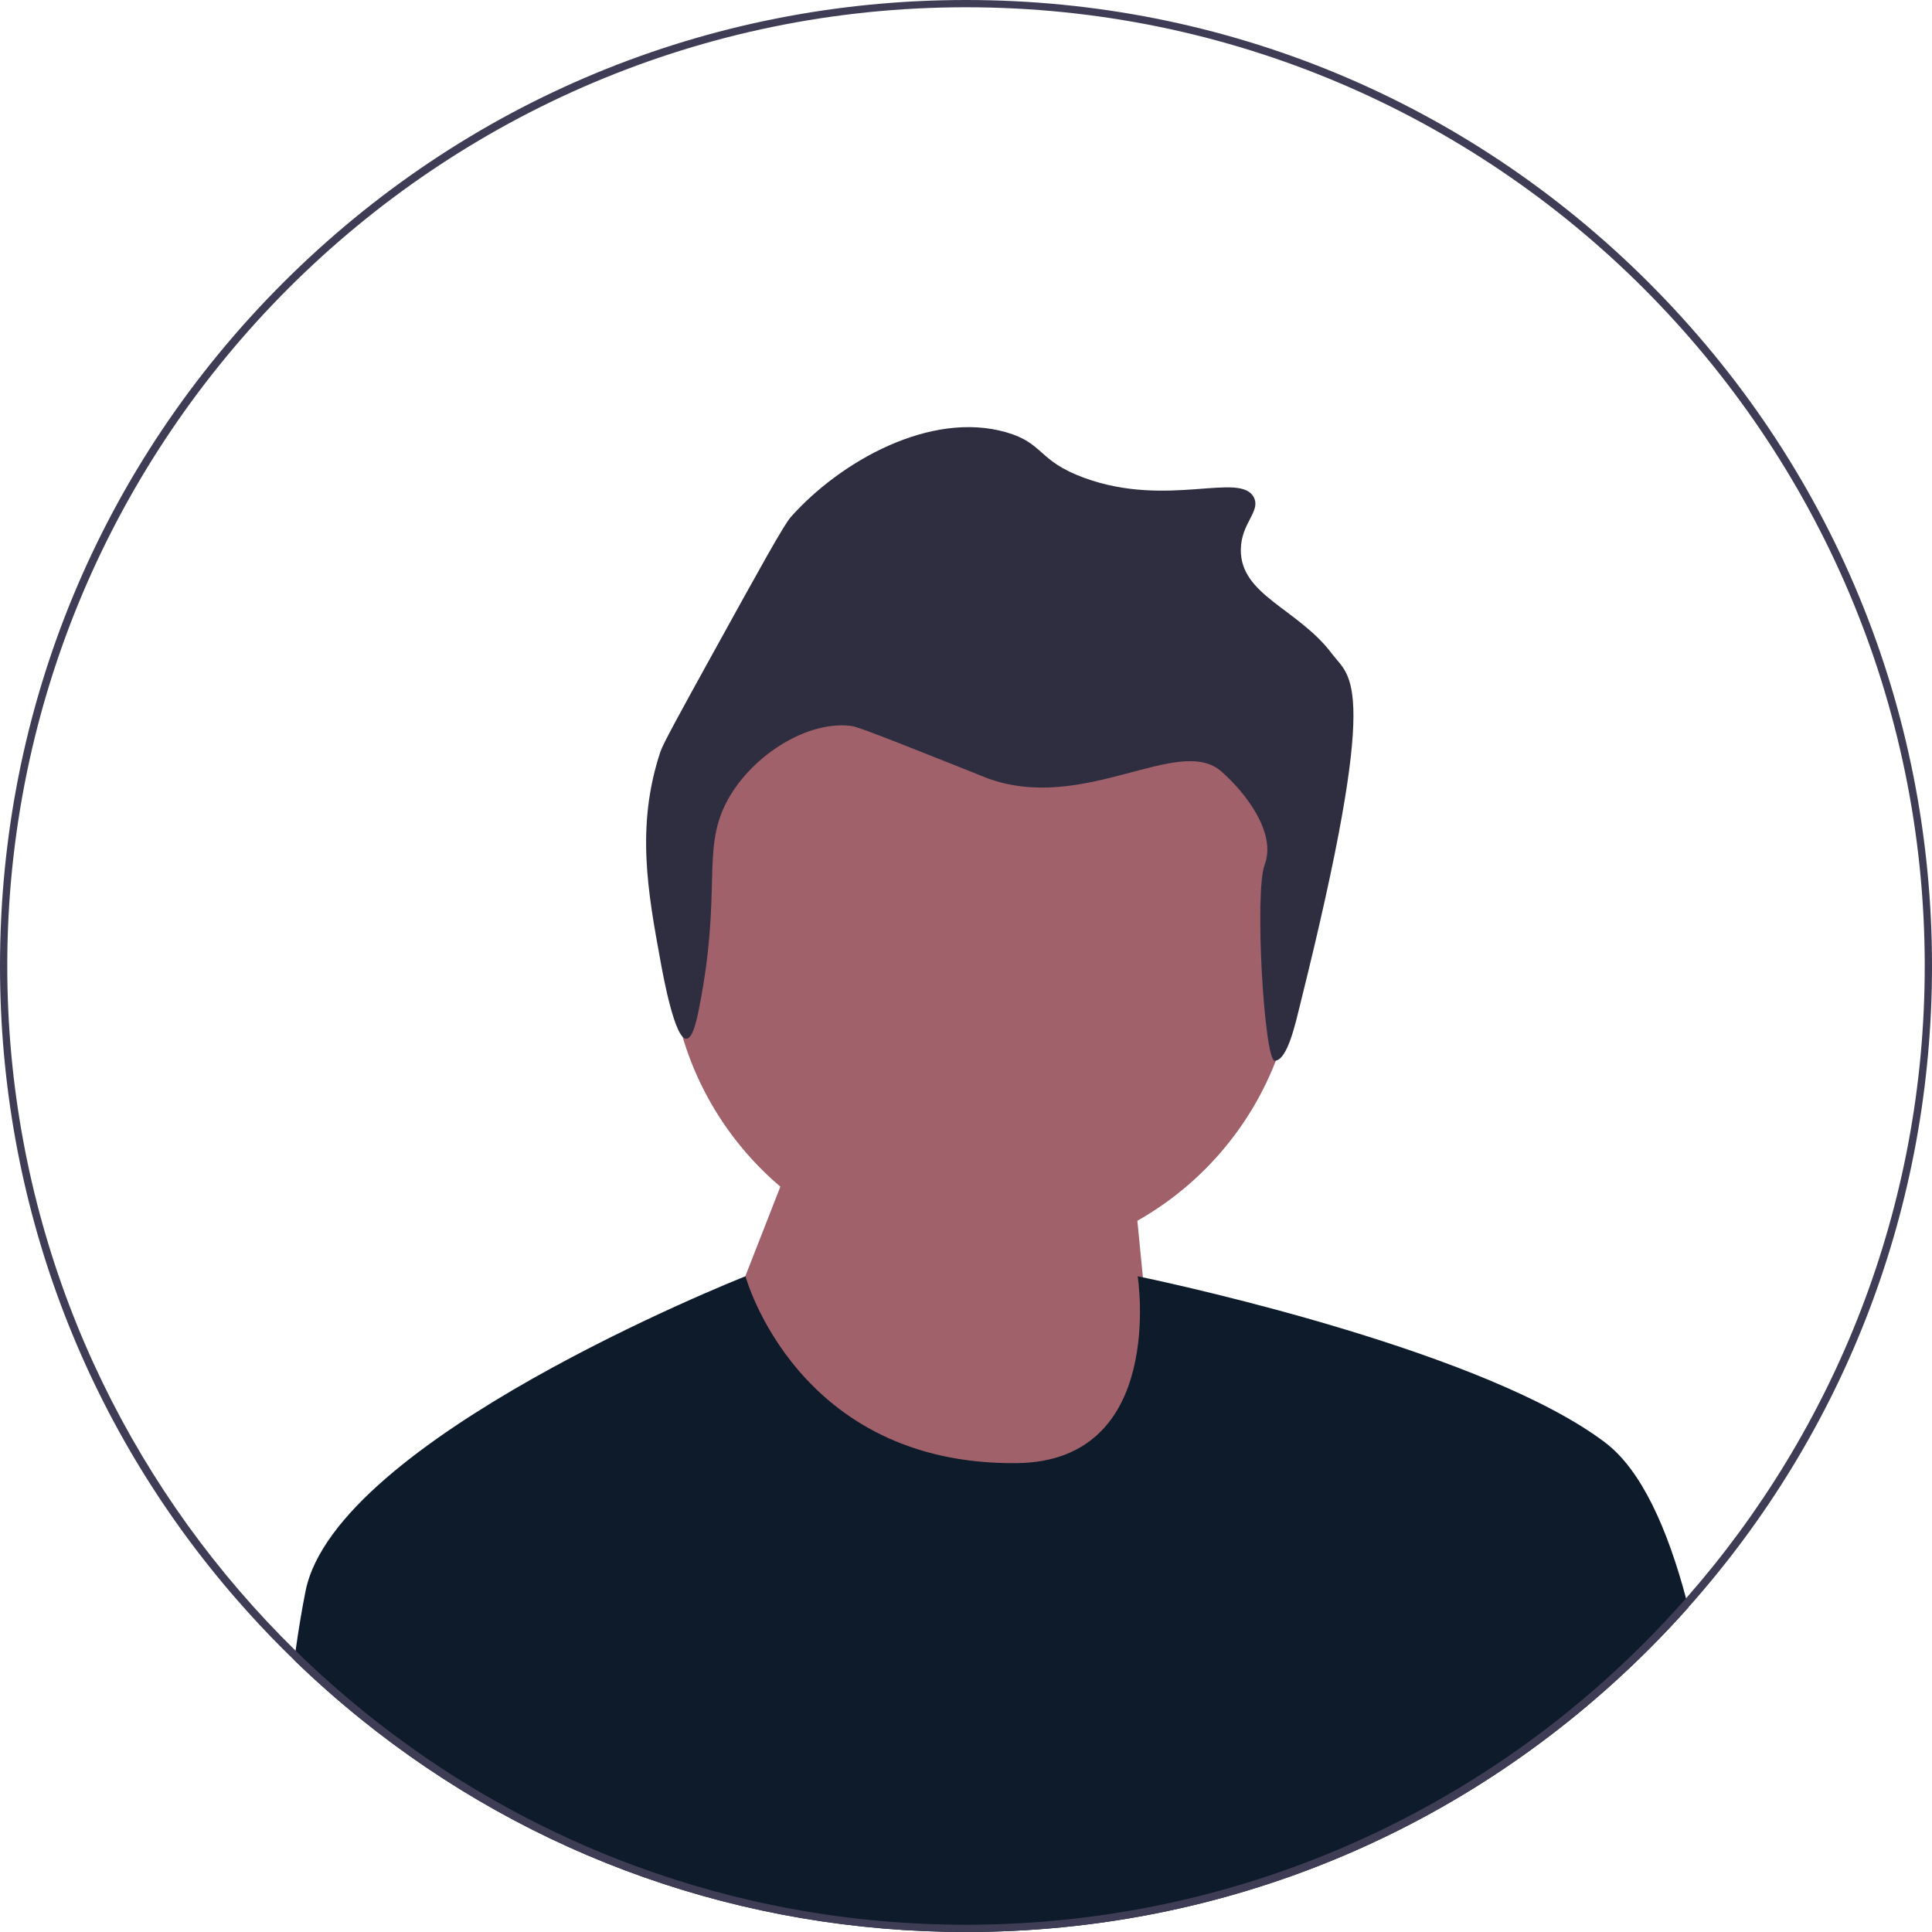
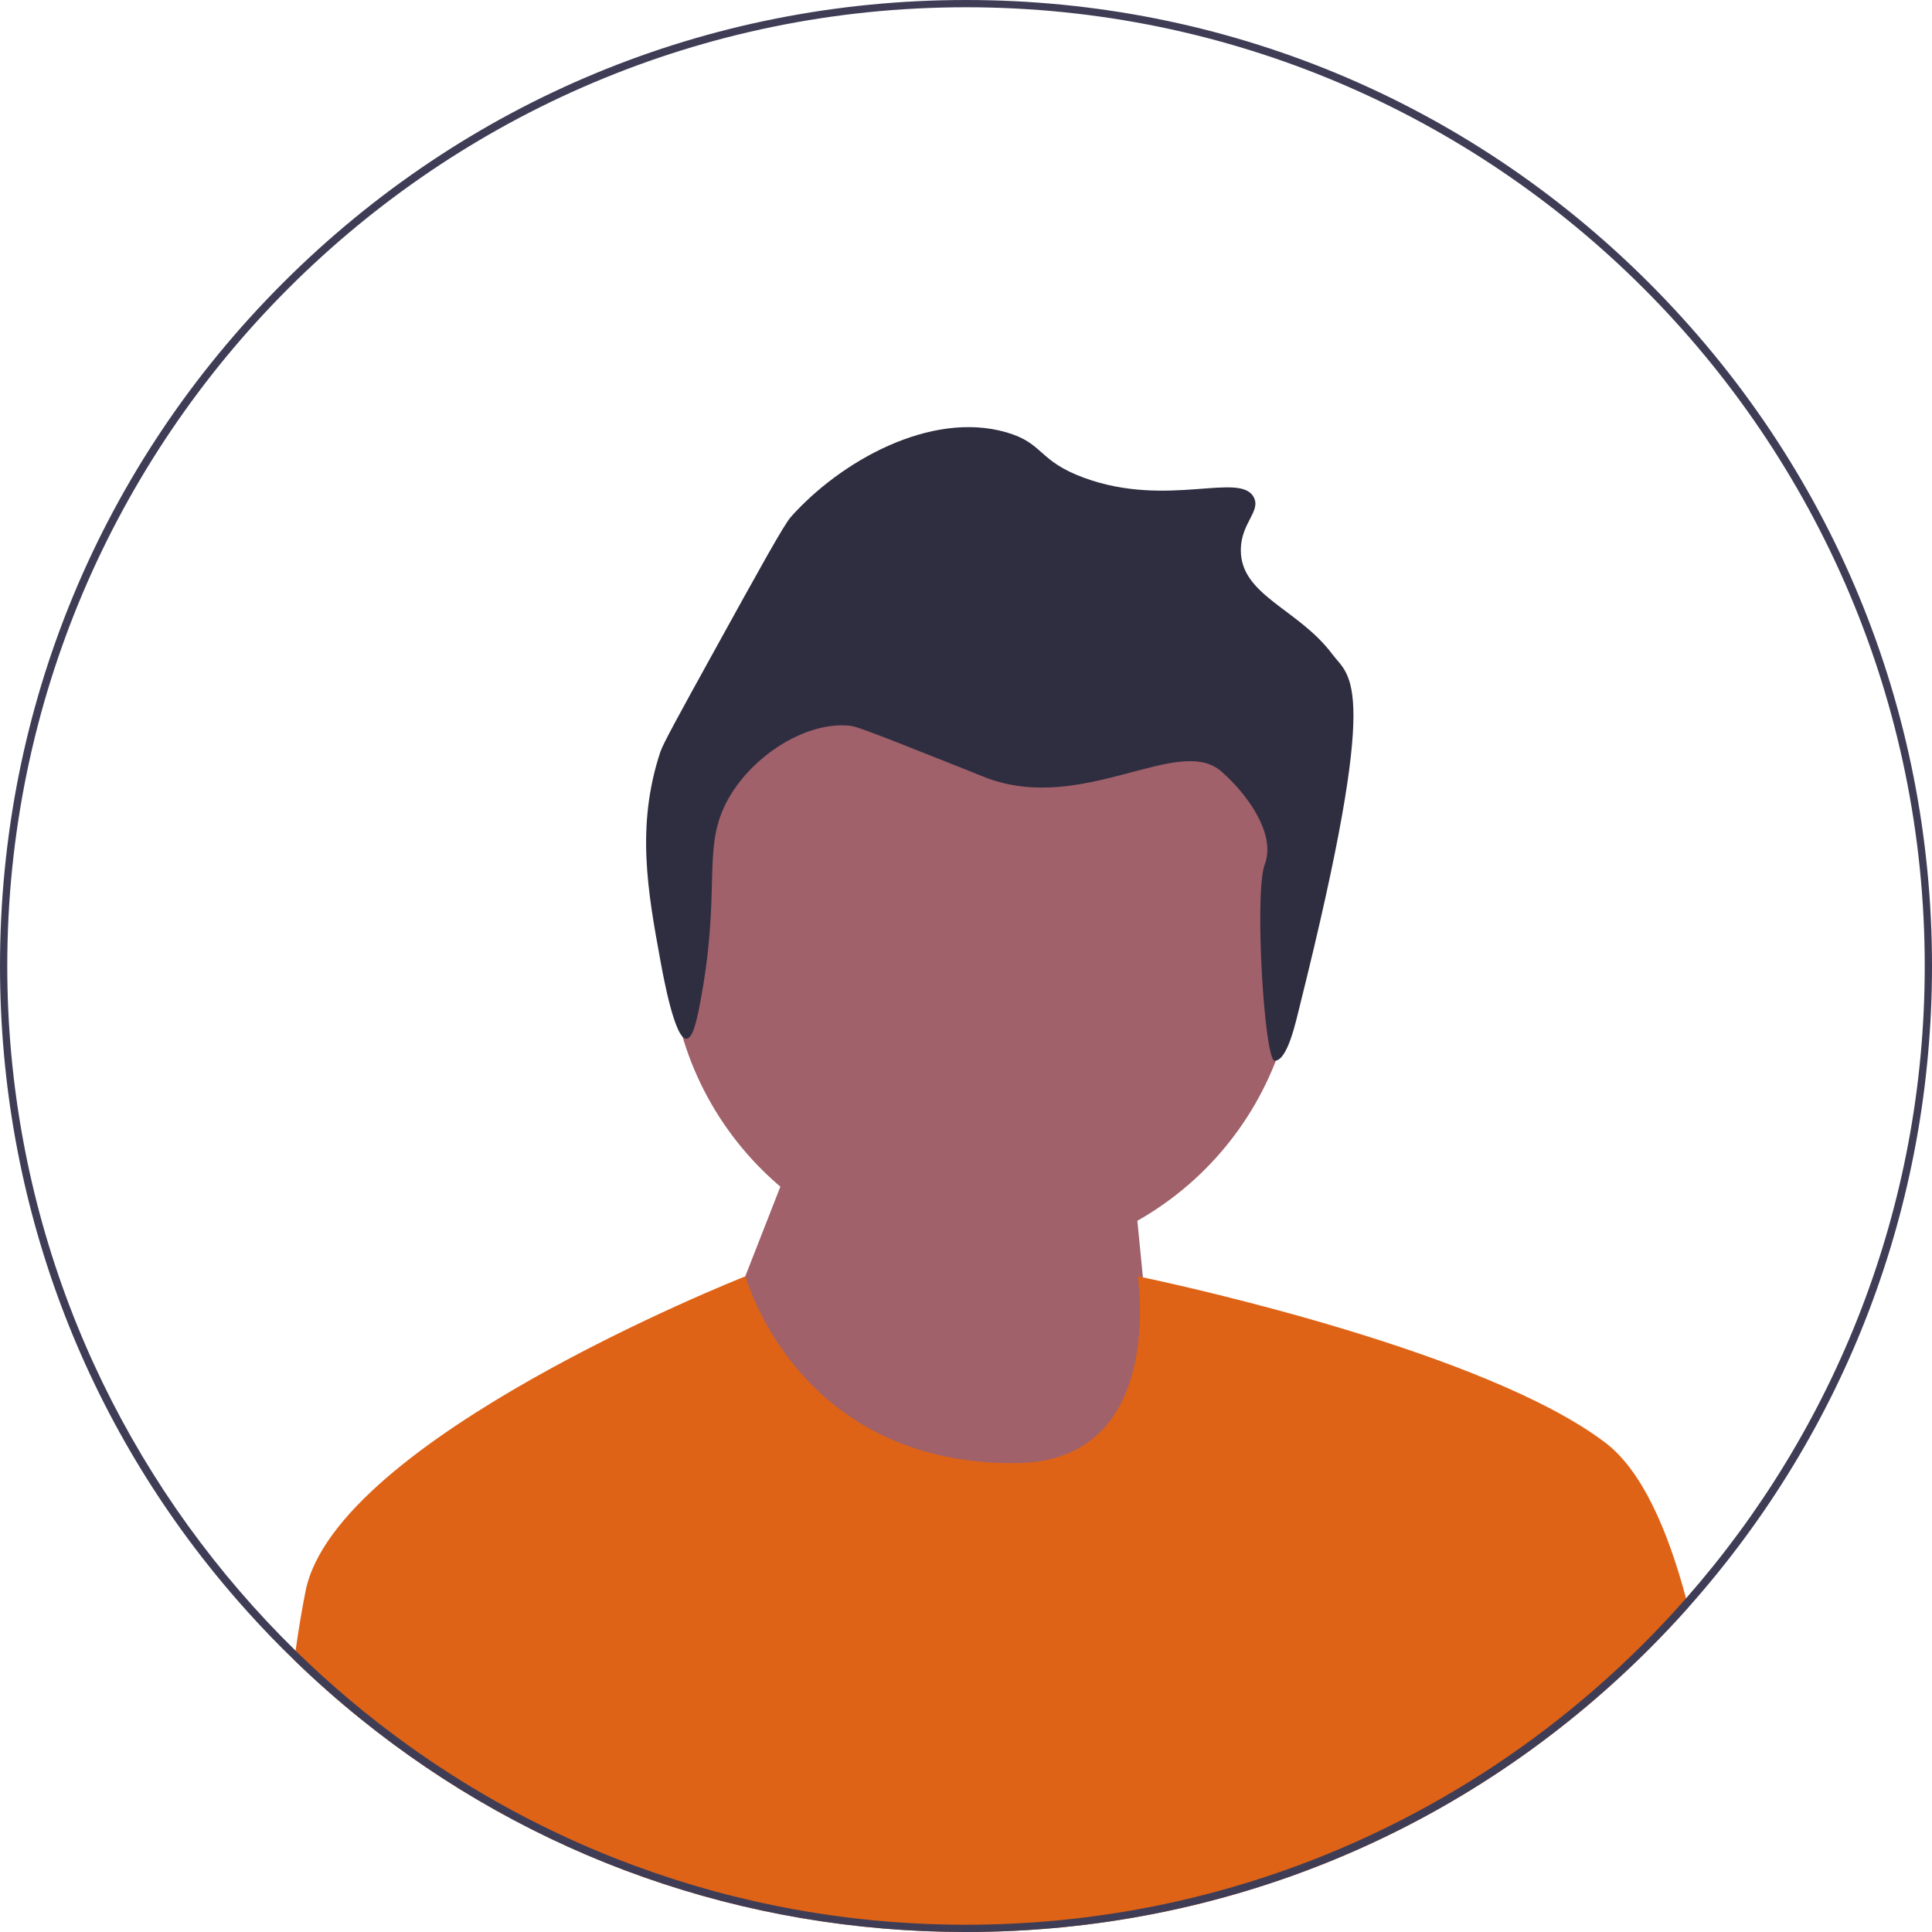
<svg xmlns="http://www.w3.org/2000/svg" width="532" height="532" viewBox="0 0 532 532">
  <g>
    <g>
      <circle cx="270.759" cy="260.929" r="86.349" fill="#a0616a" />
      <polygon points="199.288 366.614 217.288 320.614 310.288 306.614 320.28 408.44 226.28 410.44 199.288 366.614" fill="#a0616a" />
    </g>
    <path d="M357.944,276.861c-1.121,4.49-3.386,15.18-6.924,15.232-2.89,.042-5.657-46.335-2.77-54.006,3.316-8.813-5.399-19.961-11.964-25.683-11.804-10.289-38.007,11.805-64.651,1.796-.706-.265-.566-.235-8.979-3.592-25.89-10.33-27.251-10.628-28.734-10.775-12.55-1.242-27.867,9.028-34.121,21.55-6.502,13.017-1.069,24.181-7.183,55.672-.712,3.671-1.831,8.902-3.592,8.979-3.218,.14-6.361-17.048-7.183-21.55-3.448-18.862-6.772-37.047,0-57.468,.739-2.227,5.292-10.495,14.367-26.938,13.074-23.688,19.65-35.577,21.55-37.713,13.629-15.326,38.436-29.307,59.264-23.346,10.527,3.013,8.64,7.857,21.55,12.571,23.008,8.401,43.005-1.873,46.693,5.388,1.954,3.846-3.512,7.017-3.592,14.367-.136,12.611,15.814,16.256,25.142,28.734,5.014,6.708,13.598,6.78-8.872,96.782l0,0Z" fill="#2f2e41" />
  </g>
-   <path d="M464.92,442.61c-3.48,3.91-7.09,7.74-10.83,11.48-50.24,50.239-117.04,77.909-188.09,77.909-61.41,0-119.64-20.67-166.75-58.72-.03-.02-.05-.04-.08-.07-6.25-5.039-12.3-10.399-18.14-16.06,.11-.88,.23-1.75,.36-2.61,.82-5.8,1.73-11.33,2.75-16.42,8.35-41.72,118.22-85.52,121.08-86.66,.04-.01,.06-.02,.06-.02,0,0,14.14,52.12,74.73,51.45,41.27-.45,33.27-51.45,33.27-51.45,0,0,.5,.1,1.44,.3,11.92,2.53,94.68,20.71,127.33,45.521,9.95,7.56,17.09,23.66,22.22,42.859,.22,.82,.43,1.66,.65,2.49Z" fill="#0d1b2a" />
+   <path d="M464.92,442.61c-3.48,3.91-7.09,7.74-10.83,11.48-50.24,50.239-117.04,77.909-188.09,77.909-61.41,0-119.64-20.67-166.75-58.72-.03-.02-.05-.04-.08-.07-6.25-5.039-12.3-10.399-18.14-16.06,.11-.88,.23-1.75,.36-2.61,.82-5.8,1.73-11.33,2.75-16.42,8.35-41.72,118.22-85.52,121.08-86.66,.04-.01,.06-.02,.06-.02,0,0,14.14,52.12,74.73,51.45,41.27-.45,33.27-51.45,33.27-51.45,0,0,.5,.1,1.44,.3,11.92,2.53,94.68,20.71,127.33,45.521,9.95,7.56,17.09,23.66,22.22,42.859,.22,.82,.43,1.66,.65,2.49Z" fill="#DF6316" />
  <path d="M454.09,77.91C403.85,27.671,337.05,0,266,0S128.15,27.671,77.91,77.91C27.67,128.15,0,194.95,0,266c0,64.851,23.05,126.16,65.29,174.57,4.03,4.63,8.24,9.14,12.62,13.521,1.03,1.029,2.07,2.06,3.12,3.06,5.84,5.66,11.89,11.021,18.14,16.06,.03,.03,.05,.051,.08,.07,47.11,38.05,105.34,58.72,166.75,58.72,71.05,0,137.85-27.67,188.09-77.909,3.74-3.74,7.35-7.57,10.83-11.48,43.37-48.72,67.08-110.84,67.08-176.61,0-71.05-27.67-137.85-77.91-188.09Zm10.18,362.21c-7.87,8.95-16.33,17.37-25.33,25.181-17.07,14.85-36.07,27.529-56.56,37.63-7.19,3.55-14.56,6.779-22.1,9.67-29.29,11.24-61.08,17.399-94.28,17.399-32.04,0-62.76-5.739-91.19-16.239-11.67-4.301-22.95-9.41-33.78-15.261-1.59-.859-3.17-1.729-4.74-2.619-8.26-4.681-16.25-9.79-23.92-15.311-10.99-7.88-21.35-16.59-30.98-26.03-5.4-5.29-10.56-10.8-15.49-16.529C26.09,391.771,2,331.65,2,266,2,120.431,120.43,2,266,2s264,118.431,264,264c0,66.66-24.83,127.62-65.73,174.12Z" fill="#3f3d56" />
</svg>
